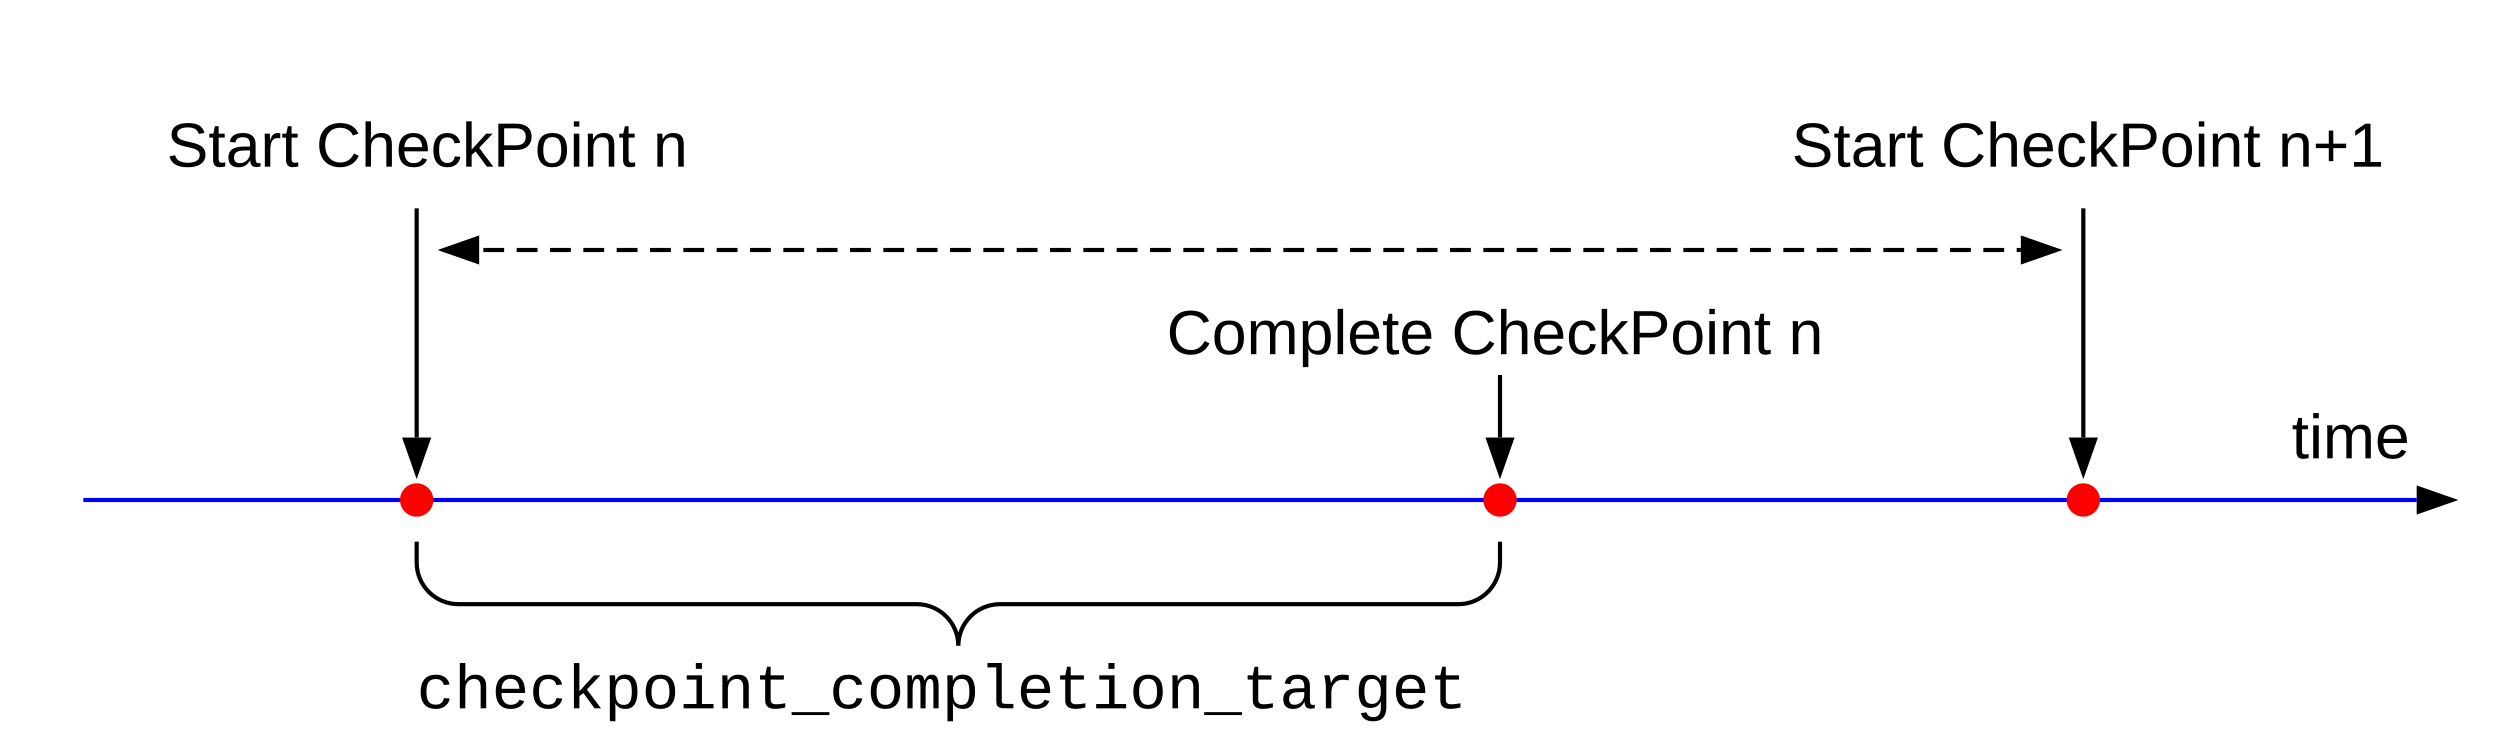
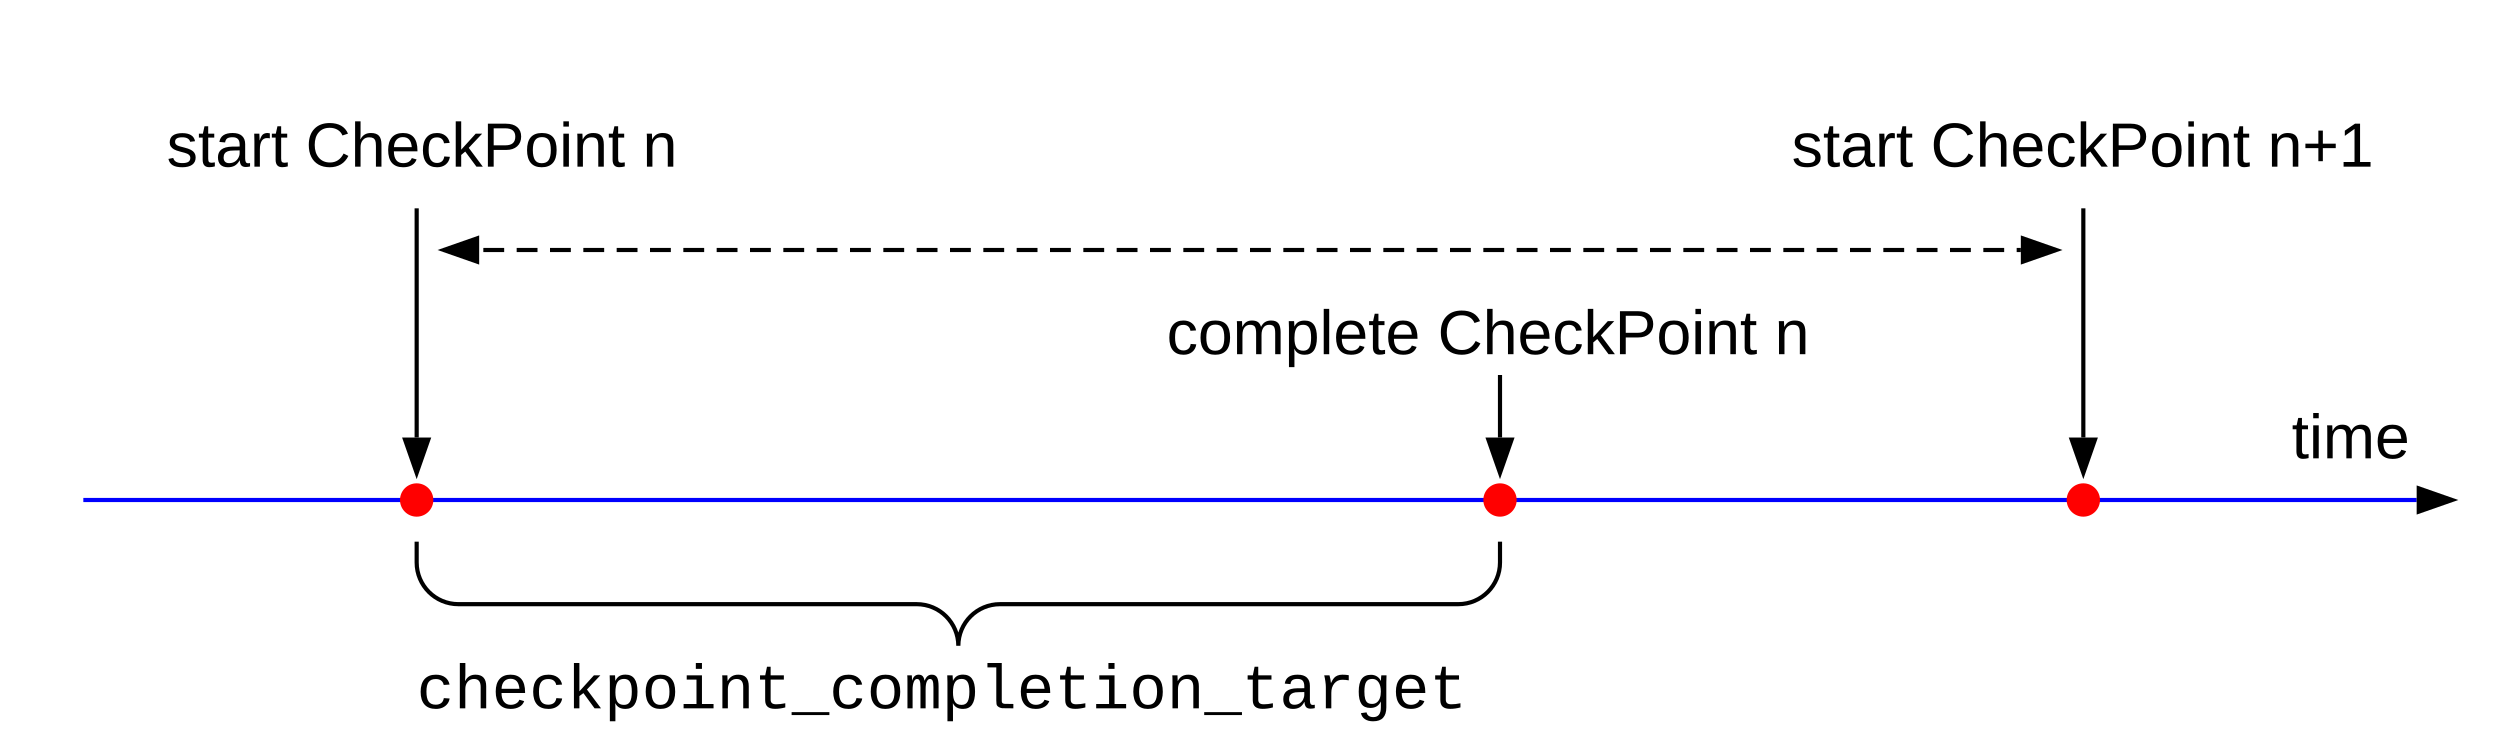
<svg xmlns="http://www.w3.org/2000/svg" version="1.1" width="600" height="180">
  <defs>
    <marker id="arrowhead" markerWidth="10" markerHeight="7" refX="0" refY="3.5" orient="auto">
      <polygon points="0 0, 10 3.5, 0 7" />
    </marker>
  </defs>
  <g transform="translate(0, 20)">
    <path d="M 20 100 h 560 " stroke="#0000FF" stroke-width="1" fill="none" marker-end="url(#arrowhead)" />
    <text x="550" y="90" style="font-size:15px;font-family:'Arial'">time</text>
    <circle cx="100" cy="100" r="4" fill="#FF0000" />
    <circle cx="360" cy="100" r="4" fill="#FF0000" />
    <circle cx="500" cy="100" r="4" fill="#FF0000" />
    <path d="M 100 30 V 85 " stroke="#000000" stroke-width="1" fill="none" marker-end="url(#arrowhead)" />
    <path d="M 500 30 V 85 " stroke="#000000" stroke-width="1" fill="none" marker-end="url(#arrowhead)" />
    <path d="M 360 70 V 85 " stroke="#000000" stroke-width="1" fill="none" marker-end="url(#arrowhead)" />
-     <text x="40" y="20" style="font-size:15px;font-family:'Arial'">Start CheckPoint n</text>
-     <text x="430" y="20" style="font-size:15px;font-family:'Arial'">Start CheckPoint n+1</text>
-     <text x="280" y="65" style="font-size:15px;font-family:'Arial'">Complete CheckPoint n</text>
+     <text x="40" y="20" style="font-size:15px;font-family:'Arial'">start CheckPoint n</text>
+     <text x="430" y="20" style="font-size:15px;font-family:'Arial'">start CheckPoint n+1</text>
+     <text x="280" y="65" style="font-size:15px;font-family:'Arial'">complete CheckPoint n</text>
    <path d="M 300 40 H 485 " stroke="#000000" stroke-width="1" fill="none" stroke-dasharray="5,3" marker-end="url(#arrowhead)" />
    <path d="M 297 40 H 115 " stroke="#000000" stroke-width="1" fill="none" stroke-dasharray="5,3" marker-end="url(#arrowhead)" />
    <path d="M 100 110 v 5 a 10 10 0 0 0 10 10 h 110 a 10 10 0 0 1 10 10 a 10 10 0 0 1 10 -10 h 110 a 10 10 0 0 0 10 -10 v -5" stroke="#000000" stroke-width="1" fill="none" />
    <text x="100" y="150" style="font-size:15px;font-family:'Courier New'">checkpoint_completion_target</text>
  </g>
</svg>
